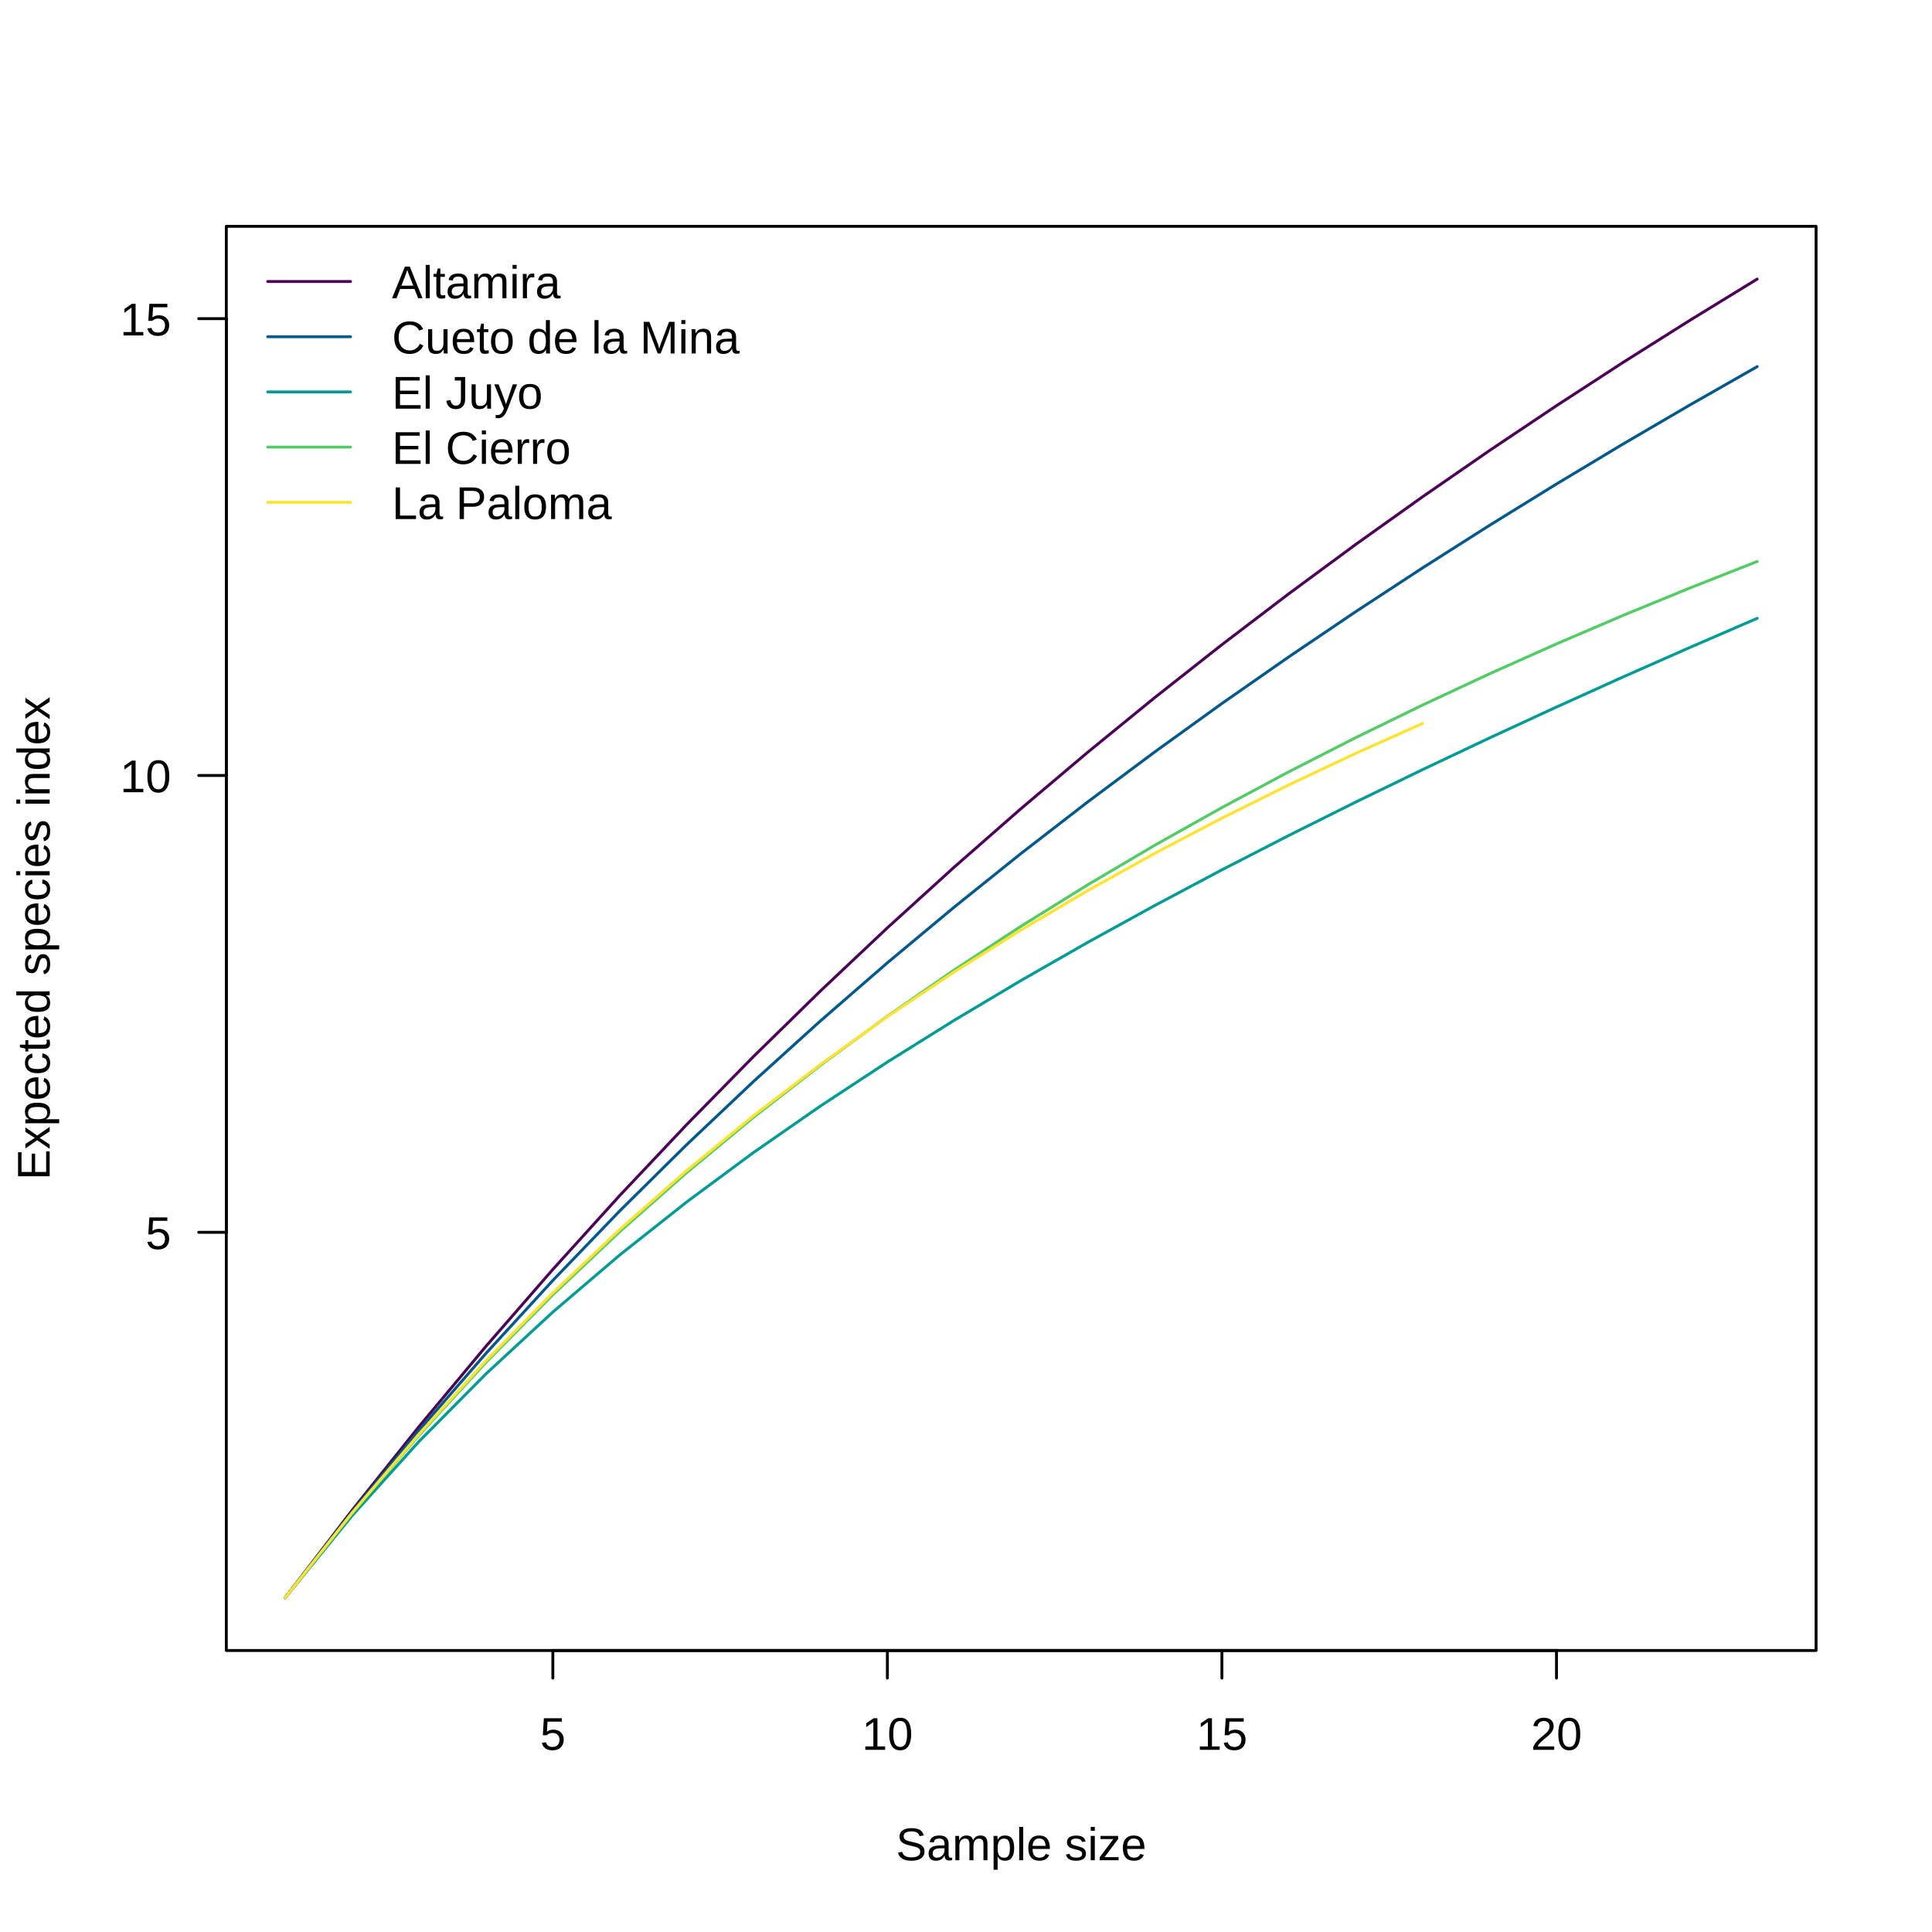
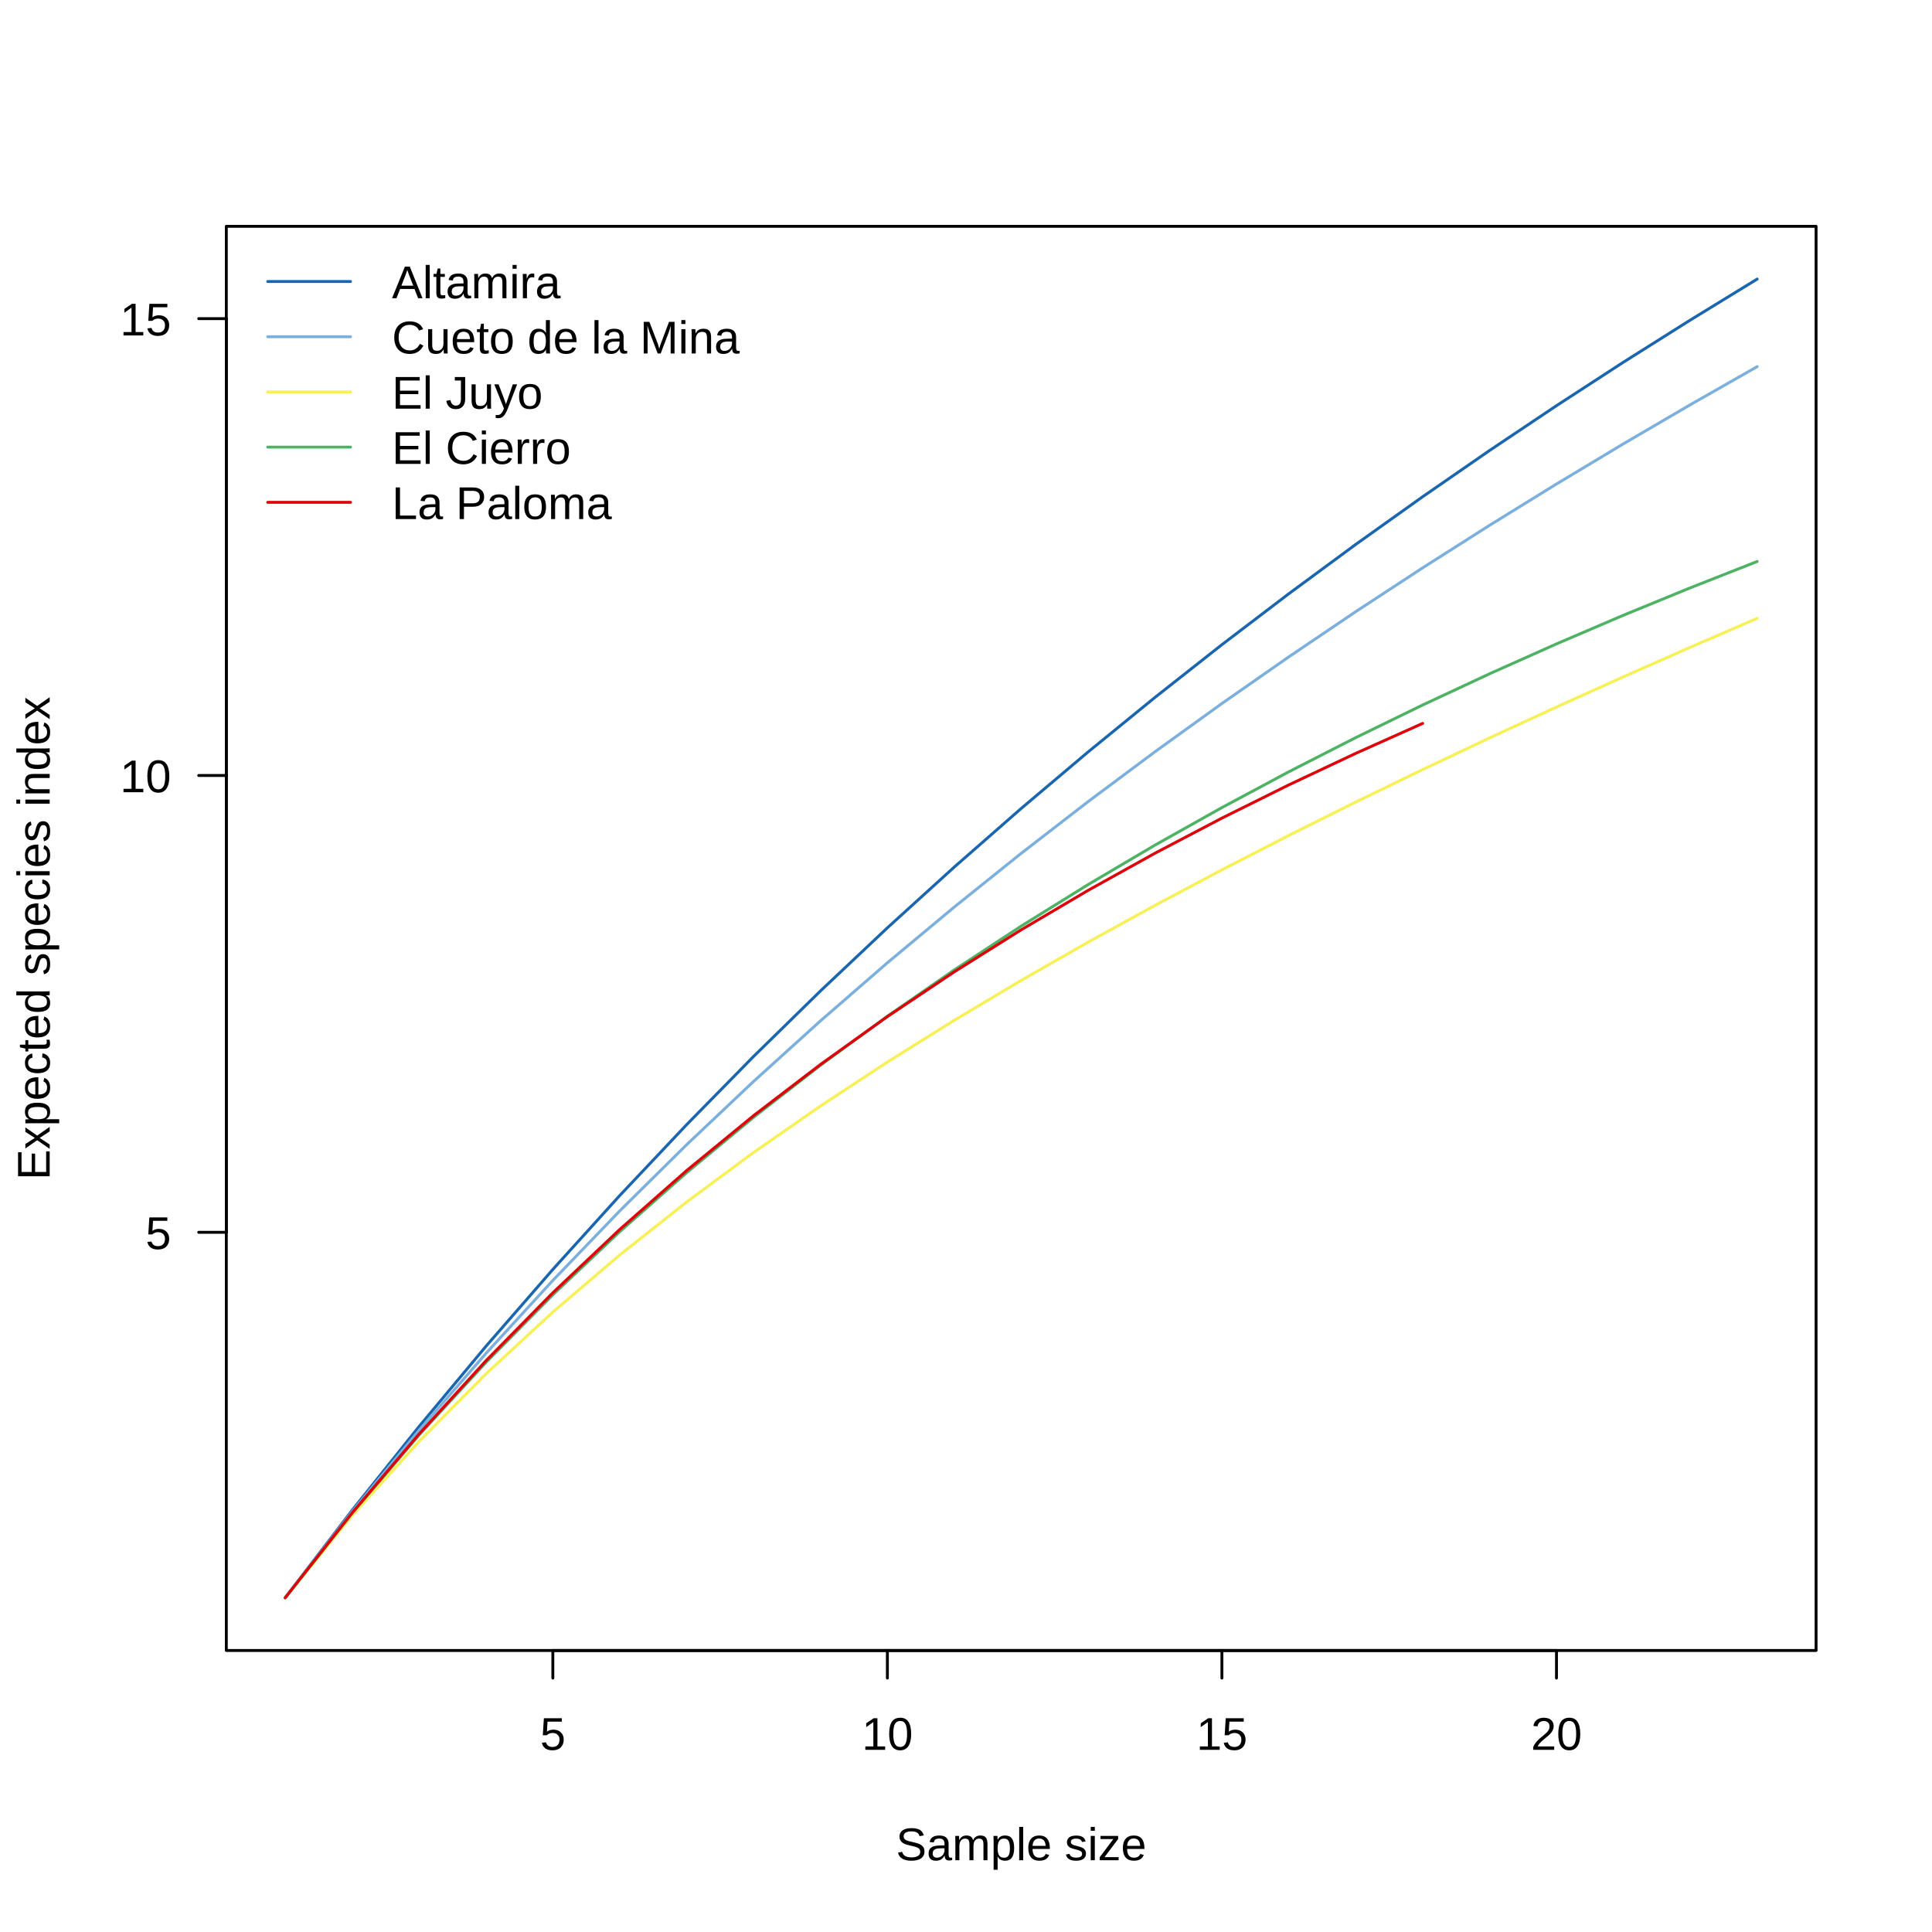
<svg xmlns="http://www.w3.org/2000/svg" class="svglite" width="504.00pt" height="504.00pt" viewBox="0 0 504.00 504.00">
  <defs>
    <style type="text/css">
    .svglite line, .svglite polyline, .svglite polygon, .svglite path, .svglite rect, .svglite circle {
      fill: none;
      stroke: #000000;
      stroke-linecap: round;
      stroke-linejoin: round;
      stroke-miterlimit: 10.00;
    }
    .svglite text {
      white-space: pre;
    }
  </style>
  </defs>
  <rect width="100%" height="100%" style="stroke: none; fill: #FFFFFF;" />
  <defs>
    <clipPath id="cpMC4wMHw1MDQuMDB8MC4wMHw1MDQuMDA=">
      <rect x="0.00" y="0.00" width="504.00" height="504.00" />
    </clipPath>
  </defs>
  <g clip-path="url(#cpMC4wMHw1MDQuMDB8MC4wMHw1MDQuMDA=)">
</g>
  <defs>
    <clipPath id="cpNTkuMDR8NDczLjc2fDU5LjA0fDQzMC41Ng==">
      <rect x="59.04" y="59.04" width="414.72" height="371.52" />
    </clipPath>
  </defs>
  <g clip-path="url(#cpNTkuMDR8NDczLjc2fDU5LjA0fDQzMC41Ng==)">
-     <polyline points="74.40,416.80 91.85,393.99 109.31,372.15 126.76,351.22 144.22,331.15 161.67,311.88 179.13,293.38 196.58,275.60 214.04,258.50 231.49,242.04 248.95,226.18 266.40,210.90 283.85,196.16 301.31,181.92 318.76,168.17 336.22,154.88 353.67,142.02 371.13,129.58 388.58,117.52 406.04,105.83 423.49,94.49 440.95,83.49 458.40,72.80 " style="stroke-width: 0.75; stroke: #4B0055;" />
-     <polyline points="74.40,416.80 91.85,394.35 109.31,373.14 126.76,353.07 144.22,334.02 161.67,315.89 179.13,298.61 196.58,282.11 214.04,266.31 231.49,251.16 248.95,236.61 266.40,222.61 283.85,209.12 301.31,196.10 318.76,183.52 336.22,171.35 353.67,159.56 371.13,148.13 388.58,137.04 406.04,126.26 423.49,115.78 440.95,105.58 458.40,95.64 " style="stroke-width: 0.75; stroke: #00588B;" />
-     <polyline points="74.40,416.80 91.85,395.39 109.31,376.03 126.76,358.41 144.22,342.27 161.67,327.38 179.13,313.56 196.58,300.65 214.04,288.52 231.49,277.05 248.95,266.15 266.40,255.75 283.85,245.78 301.31,236.18 318.76,226.91 336.22,217.94 353.67,209.23 371.13,200.76 388.58,192.50 406.04,184.44 423.49,176.56 440.95,168.85 458.40,161.30 " style="stroke-width: 0.75; stroke: #009B95;" />
-     <polyline points="74.40,416.80 91.85,394.77 109.31,374.36 126.76,355.41 144.22,337.76 161.67,321.30 179.13,305.90 196.58,291.46 214.04,277.89 231.49,265.10 248.95,253.02 266.40,241.59 283.85,230.76 301.31,220.46 318.76,210.67 336.22,201.33 353.67,192.42 371.13,183.91 388.58,175.77 406.04,167.97 423.49,160.50 440.95,153.34 458.40,146.47 " style="stroke-width: 0.75; stroke: #53CC67;" />
-     <polyline points="74.40,416.80 91.85,394.66 109.31,374.10 126.76,354.99 144.22,337.24 161.67,320.73 179.13,305.36 196.58,291.04 214.04,277.68 231.49,265.20 248.95,253.52 266.40,242.56 283.85,232.27 301.31,222.57 318.76,213.42 336.22,204.75 353.67,196.53 371.13,188.71 " style="stroke-width: 0.75; stroke: #FDE333;" />
+     <polyline points="74.40,416.80 91.85,393.99 109.31,372.15 126.76,351.22 144.22,331.15 161.67,311.88 179.13,293.38 196.58,275.60 214.04,258.50 231.49,242.04 248.95,226.18 266.40,210.90 283.85,196.16 301.31,181.92 318.76,168.17 336.22,154.88 353.67,142.02 371.13,129.58 388.58,117.52 406.04,105.83 423.49,94.49 440.95,83.49 458.40,72.80 " style="stroke-width: 0.75; stroke: #1965B0;" />
+     <polyline points="74.40,416.80 91.85,394.35 109.31,373.14 126.76,353.07 144.22,334.02 161.67,315.89 179.13,298.61 196.58,282.11 214.04,266.31 231.49,251.16 248.95,236.61 266.40,222.61 283.85,209.12 301.31,196.10 318.76,183.52 336.22,171.35 353.67,159.56 371.13,148.13 388.58,137.04 406.04,126.26 423.49,115.78 440.95,105.58 458.40,95.64 " style="stroke-width: 0.75; stroke: #7BAFDE;" />
+     <polyline points="74.40,416.80 91.85,395.39 109.31,376.03 126.76,358.41 144.22,342.27 161.67,327.38 179.13,313.56 196.58,300.65 214.04,288.52 231.49,277.05 248.95,266.15 266.40,255.75 283.85,245.78 301.31,236.18 318.76,226.91 336.22,217.94 353.67,209.23 371.13,200.76 388.58,192.50 406.04,184.44 423.49,176.56 440.95,168.85 458.40,161.30 " style="stroke-width: 0.75; stroke: #F7F056;" />
+     <polyline points="74.40,416.80 91.85,394.77 109.31,374.36 126.76,355.41 144.22,337.76 161.67,321.30 179.13,305.90 196.58,291.46 214.04,277.89 231.49,265.10 248.95,253.02 266.40,241.59 283.85,230.76 301.31,220.46 318.76,210.67 336.22,201.33 353.67,192.42 371.13,183.91 388.58,175.77 406.04,167.97 423.49,160.50 440.95,153.34 458.40,146.47 " style="stroke-width: 0.75; stroke: #4EB265;" />
+     <polyline points="74.40,416.80 91.85,394.66 109.31,374.10 126.76,354.99 144.22,337.24 161.67,320.73 179.13,305.36 196.58,291.04 214.04,277.68 231.49,265.20 248.95,253.52 266.40,242.56 283.85,232.27 301.31,222.57 318.76,213.42 336.22,204.75 353.67,196.53 371.13,188.71 " style="stroke-width: 0.75; stroke: #DC050C;" />
  </g>
  <g clip-path="url(#cpMC4wMHw1MDQuMDB8MC4wMHw1MDQuMDA=)">
    <line x1="144.22" y1="430.56" x2="406.04" y2="430.56" style="stroke-width: 0.75;" />
    <line x1="144.22" y1="430.56" x2="144.22" y2="437.76" style="stroke-width: 0.75;" />
    <line x1="231.49" y1="430.56" x2="231.49" y2="437.76" style="stroke-width: 0.75;" />
    <line x1="318.76" y1="430.56" x2="318.76" y2="437.76" style="stroke-width: 0.75;" />
    <line x1="406.04" y1="430.56" x2="406.04" y2="437.76" style="stroke-width: 0.75;" />
    <text x="144.22" y="456.48" text-anchor="middle" style="font-size: 12.00px; font-family: &quot;Arial&quot;;" textLength="7.64px" lengthAdjust="spacingAndGlyphs">5</text>
    <text x="231.49" y="456.48" text-anchor="middle" style="font-size: 12.00px; font-family: &quot;Arial&quot;;" textLength="15.28px" lengthAdjust="spacingAndGlyphs">10</text>
    <text x="318.76" y="456.48" text-anchor="middle" style="font-size: 12.00px; font-family: &quot;Arial&quot;;" textLength="15.28px" lengthAdjust="spacingAndGlyphs">15</text>
    <text x="406.04" y="456.48" text-anchor="middle" style="font-size: 12.00px; font-family: &quot;Arial&quot;;" textLength="15.28px" lengthAdjust="spacingAndGlyphs">20</text>
    <line x1="59.04" y1="321.47" x2="59.04" y2="83.13" style="stroke-width: 0.75;" />
    <line x1="59.04" y1="321.47" x2="51.84" y2="321.47" style="stroke-width: 0.75;" />
    <line x1="59.04" y1="202.30" x2="51.84" y2="202.30" style="stroke-width: 0.75;" />
    <line x1="59.04" y1="83.13" x2="51.84" y2="83.13" style="stroke-width: 0.75;" />
    <text x="44.64" y="325.84" text-anchor="end" style="font-size: 12.00px; font-family: &quot;Arial&quot;;" textLength="7.64px" lengthAdjust="spacingAndGlyphs">5</text>
    <text x="44.64" y="206.67" text-anchor="end" style="font-size: 12.00px; font-family: &quot;Arial&quot;;" textLength="15.28px" lengthAdjust="spacingAndGlyphs">10</text>
    <text x="44.64" y="87.51" text-anchor="end" style="font-size: 12.00px; font-family: &quot;Arial&quot;;" textLength="15.28px" lengthAdjust="spacingAndGlyphs">15</text>
    <polygon points="59.04,430.56 473.76,430.56 473.76,59.04 59.04,59.04 " style="stroke-width: 0.75;" />
    <text x="266.40" y="485.28" text-anchor="middle" style="font-size: 12.00px; font-family: &quot;Arial&quot;;" textLength="72.10px" lengthAdjust="spacingAndGlyphs">Sample size</text>
    <text transform="translate(12.96,244.80) rotate(-90)" text-anchor="middle" style="font-size: 12.00px; font-family: &quot;Arial&quot;;" textLength="141.33px" lengthAdjust="spacingAndGlyphs">Expected species index</text>
  </g>
  <g clip-path="url(#cpNTkuMDR8NDczLjc2fDU5LjA0fDQzMC41Ng==)">
-     <line x1="69.84" y1="73.44" x2="91.44" y2="73.44" style="stroke-width: 0.75; stroke: #4B0055;" />
-     <line x1="69.84" y1="87.84" x2="91.44" y2="87.84" style="stroke-width: 0.75; stroke: #00588B;" />
-     <line x1="69.84" y1="102.24" x2="91.44" y2="102.24" style="stroke-width: 0.75; stroke: #009B95;" />
-     <line x1="69.84" y1="116.64" x2="91.44" y2="116.64" style="stroke-width: 0.75; stroke: #53CC67;" />
-     <line x1="69.84" y1="131.04" x2="91.44" y2="131.04" style="stroke-width: 0.75; stroke: #FDE333;" />
+     <line x1="69.84" y1="73.44" x2="91.44" y2="73.44" style="stroke-width: 0.75; stroke: #1965B0;" />
+     <line x1="69.84" y1="87.84" x2="91.44" y2="87.84" style="stroke-width: 0.75; stroke: #7BAFDE;" />
+     <line x1="69.84" y1="102.24" x2="91.44" y2="102.24" style="stroke-width: 0.75; stroke: #F7F056;" />
+     <line x1="69.84" y1="116.64" x2="91.44" y2="116.64" style="stroke-width: 0.75; stroke: #4EB265;" />
+     <line x1="69.84" y1="131.04" x2="91.44" y2="131.04" style="stroke-width: 0.75; stroke: #DC050C;" />
    <text x="102.24" y="77.81" style="font-size: 12.00px; font-family: &quot;Arial&quot;;" textLength="50.93px" lengthAdjust="spacingAndGlyphs">Altamira</text>
    <text x="102.24" y="92.21" style="font-size: 12.00px; font-family: &quot;Arial&quot;;" textLength="101.23px" lengthAdjust="spacingAndGlyphs">Cueto de la Mina</text>
    <text x="102.24" y="106.61" style="font-size: 12.00px; font-family: &quot;Arial&quot;;" textLength="40.33px" lengthAdjust="spacingAndGlyphs">El Juyo</text>
    <text x="102.24" y="121.01" style="font-size: 12.00px; font-family: &quot;Arial&quot;;" textLength="50.57px" lengthAdjust="spacingAndGlyphs">El Cierro</text>
    <text x="102.24" y="135.41" style="font-size: 12.00px; font-family: &quot;Arial&quot;;" textLength="61.65px" lengthAdjust="spacingAndGlyphs">La Paloma</text>
  </g>
</svg>
